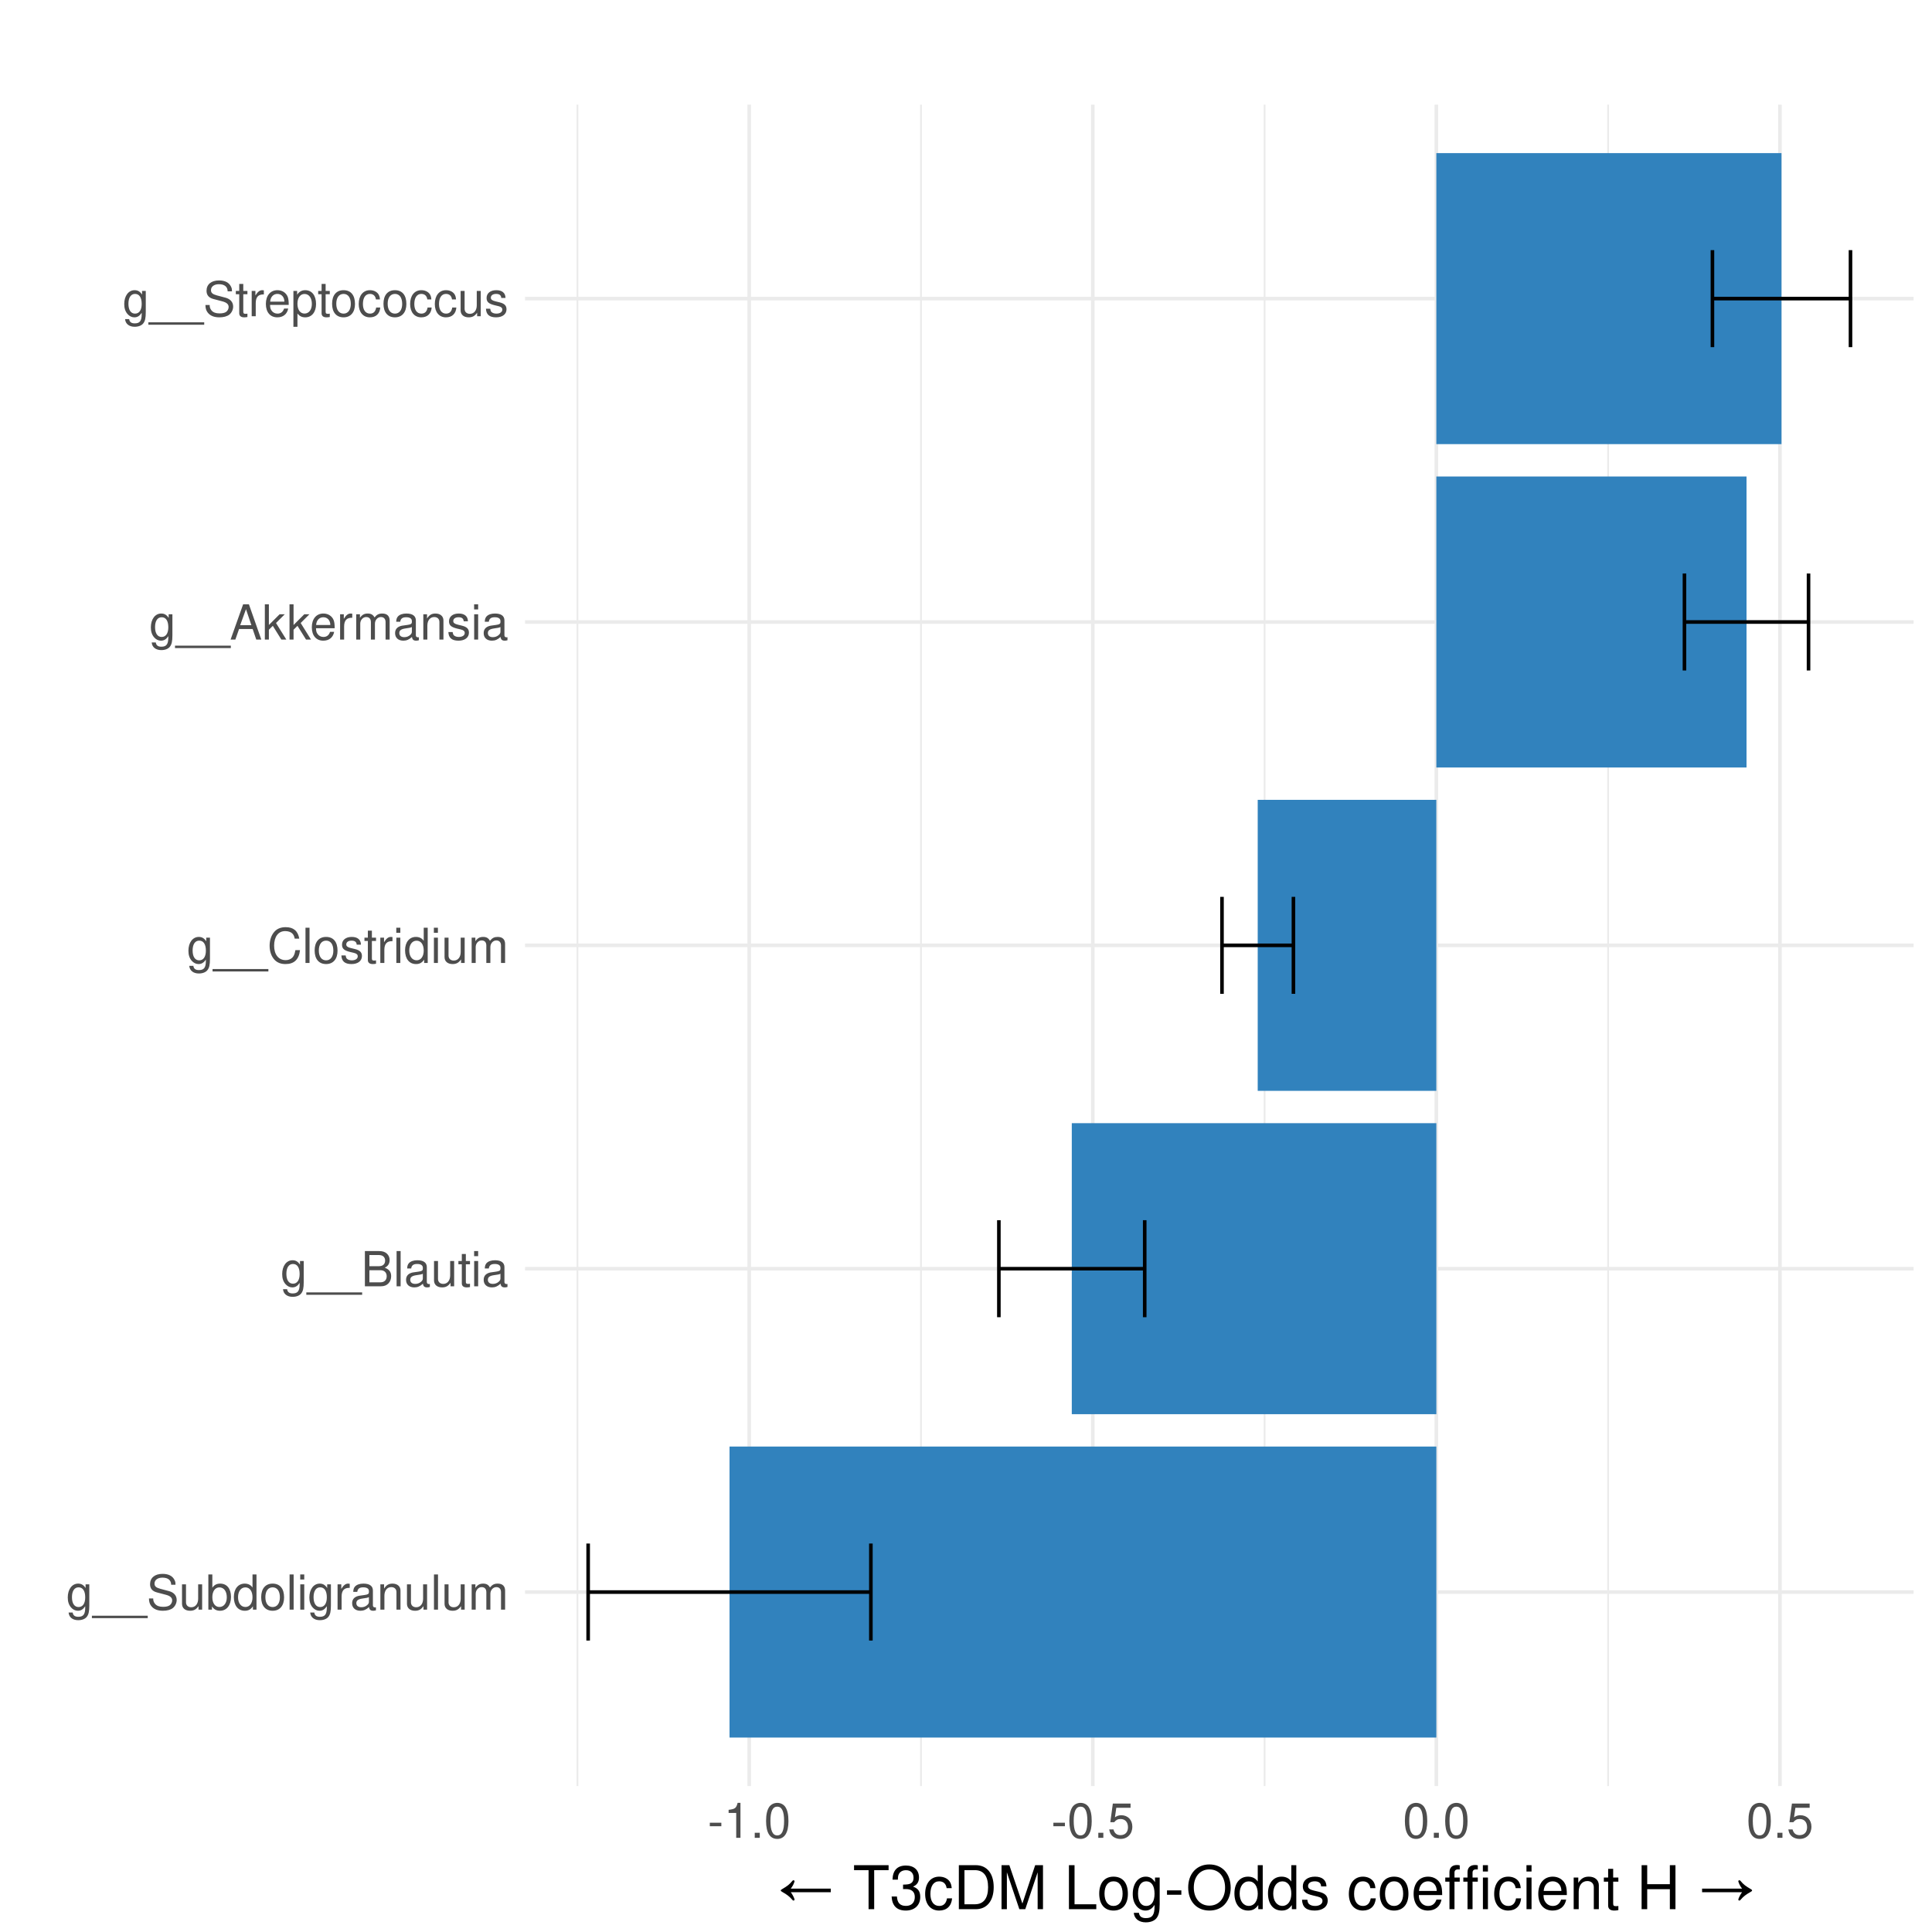
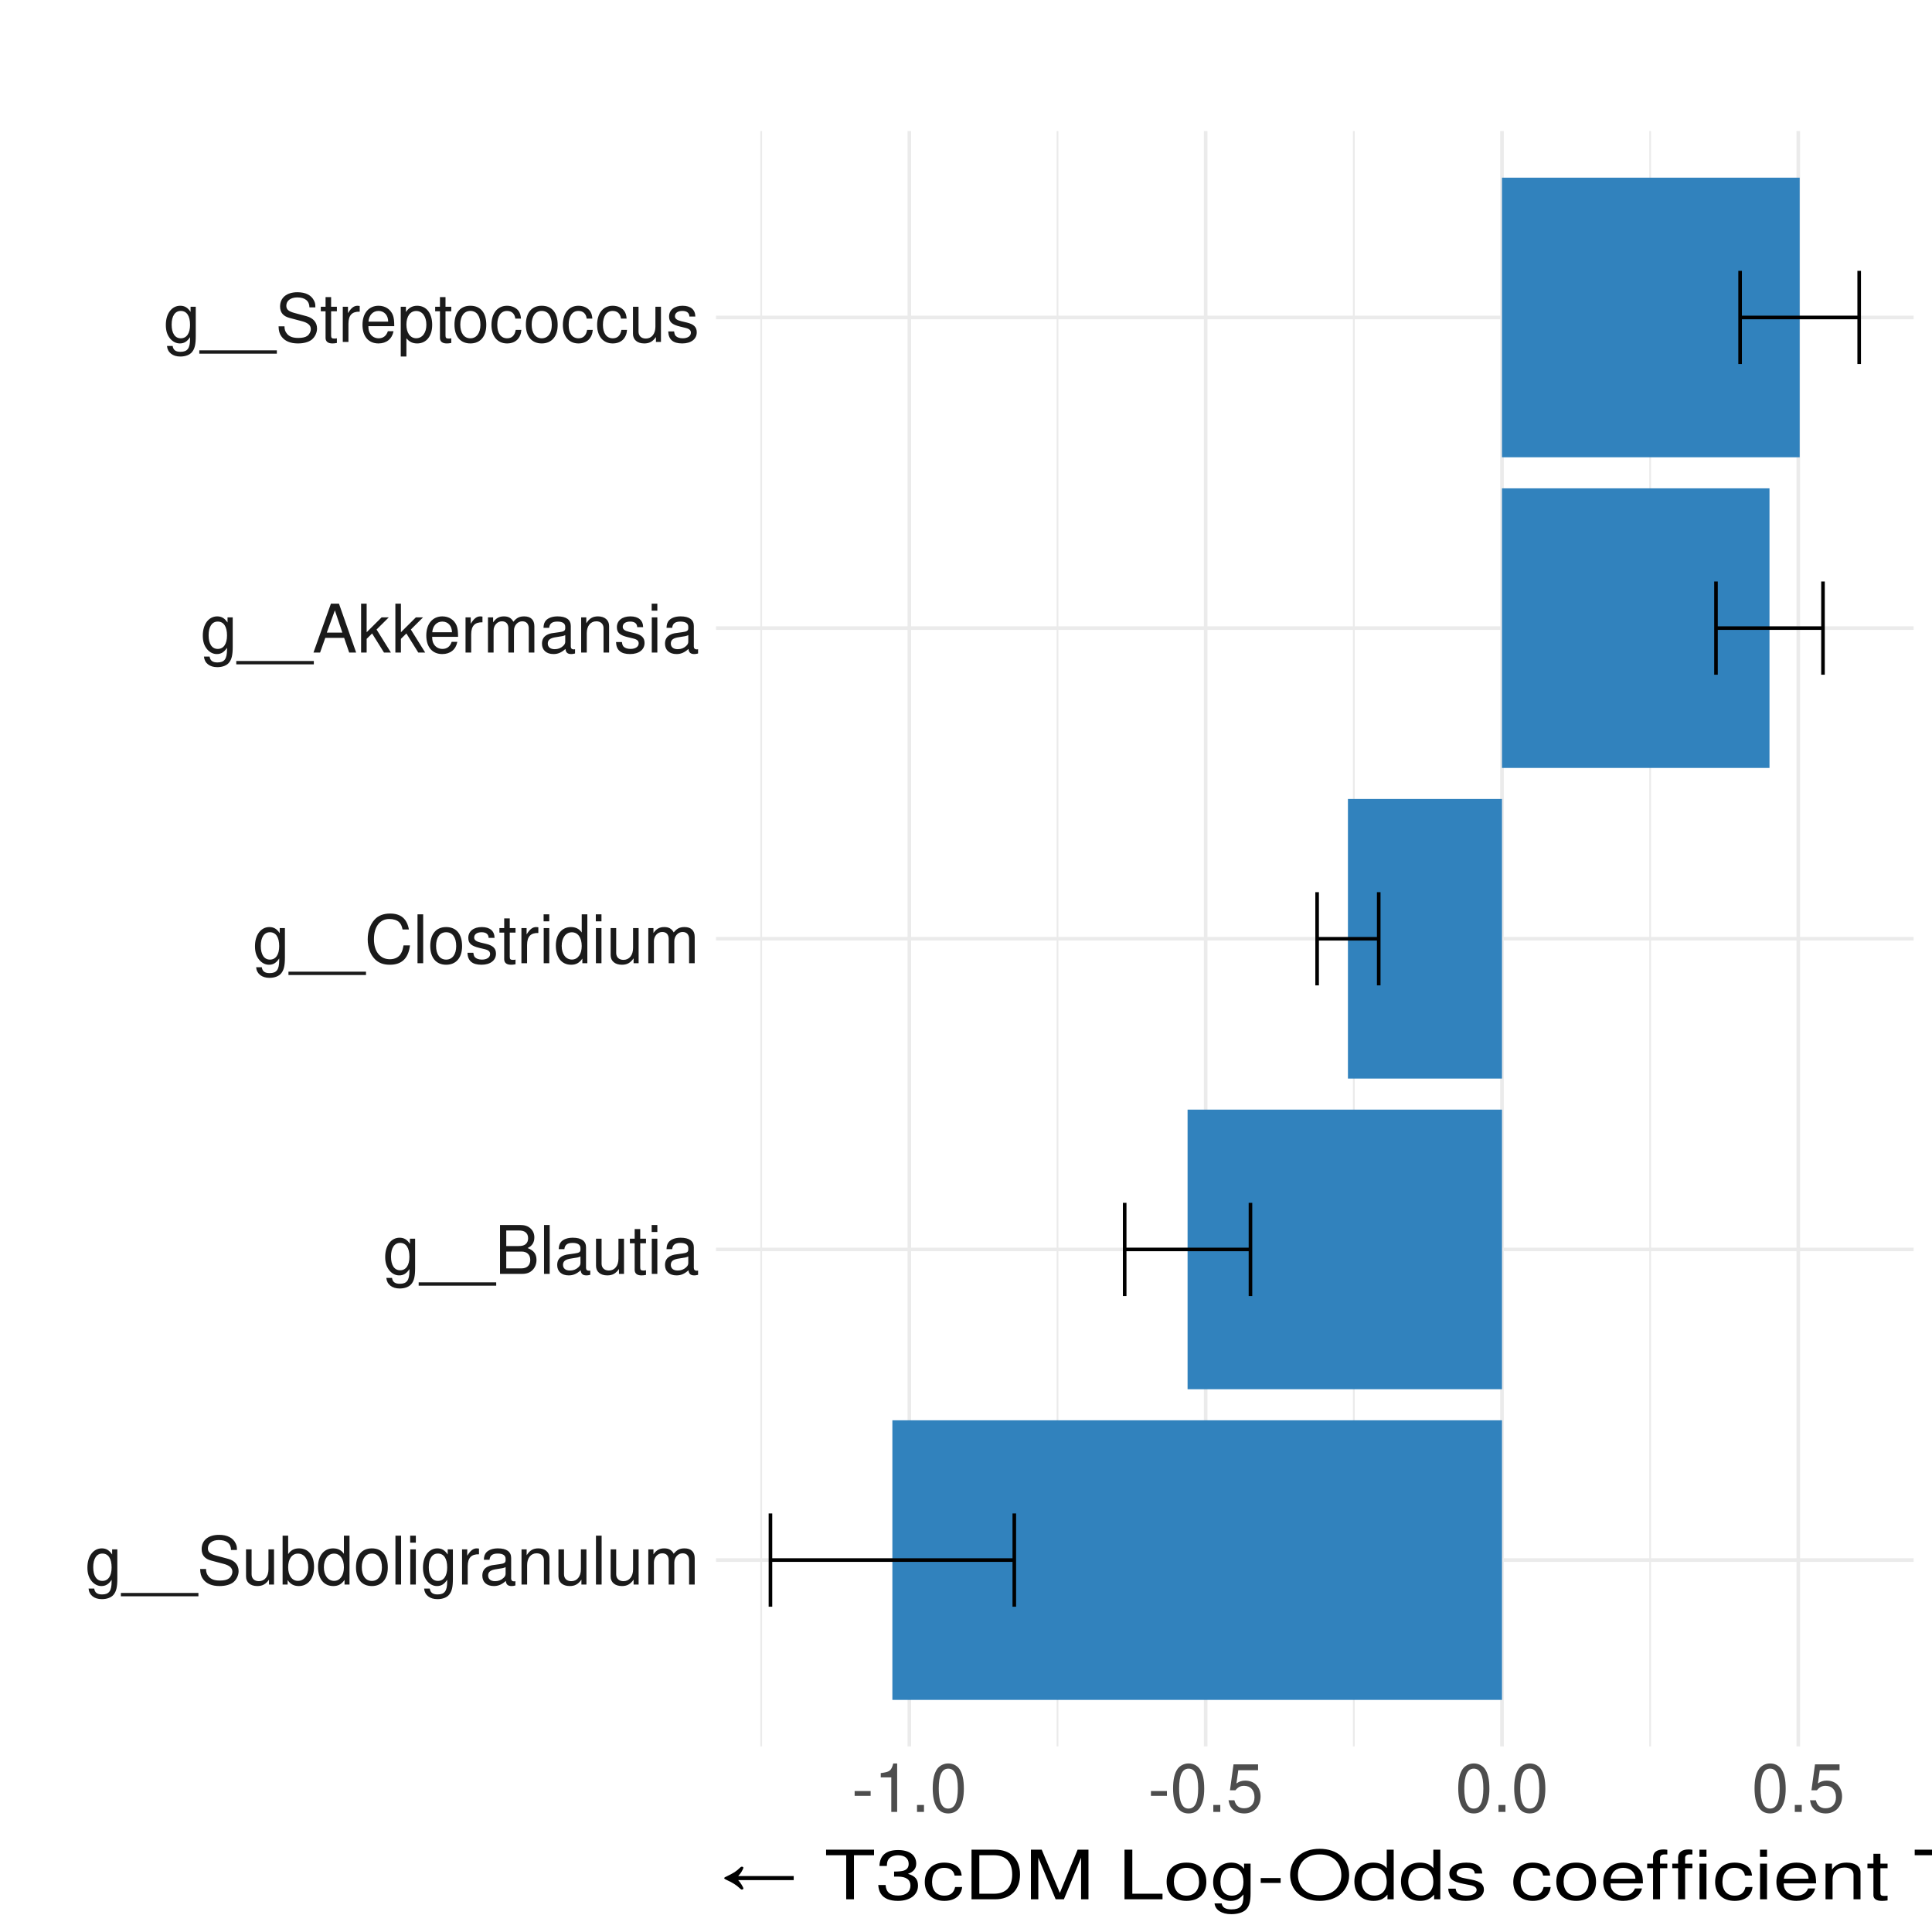
<svg xmlns="http://www.w3.org/2000/svg" class="svglite" width="576.00pt" height="576.00pt" viewBox="0 0 576.00 576.00" version="1.1" id="svg42">
  <defs id="defs1">
    <style type="text/css" id="style1">
    .svglite line, .svglite polyline, .svglite polygon, .svglite path, .svglite rect, .svglite circle {
      fill: none;
      stroke: #000000;
      stroke-linecap: round;
      stroke-linejoin: round;
      stroke-miterlimit: 10.00;
    }
    .svglite text {
      white-space: pre;
    }
  </style>
  </defs>
  <rect width="100%" height="100%" style="stroke: none; fill: none;" id="rect1" />
  <defs id="defs2">
    <clipPath id="cpMC4wMHw1NzYuMDB8MC4wMHw1NzYuMDA=">
      <rect x="0.00" y="0.00" width="576.00" height="576.00" id="rect2" />
    </clipPath>
  </defs>
  <g clip-path="url(#cpMC4wMHw1NzYuMDB8MC4wMHw1NzYuMDA=)" id="g2" />
  <defs id="defs3">
-     <clipPath id="cpMTU2LjUzfDU3MC41MnwzMS4xOXw1MzIuNDk=">
-       <rect x="156.53" y="31.19" width="413.99" height="501.30" id="rect3" />
+     <clipPath id="cpMjEzLjQ3fDU3MC41MnwzOS4wN3w1MjAuNjk=">
+       <rect x="213.47" y="39.07" width="357.05" height="481.61" id="rect3" />
    </clipPath>
  </defs>
-   <g clip-path="url(#cpMTU2LjUzfDU3MC41MnwzMS4xOXw1MzIuNDk=)" id="g33">
-     <polyline points="172.15,532.49 172.15,31.19 " style="stroke-width: 0.53; stroke: #EBEBEB; stroke-linecap: butt;" id="polyline3" />
-     <polyline points="274.58,532.49 274.58,31.19 " style="stroke-width: 0.53; stroke: #EBEBEB; stroke-linecap: butt;" id="polyline4" />
-     <polyline points="377.01,532.49 377.01,31.19 " style="stroke-width: 0.53; stroke: #EBEBEB; stroke-linecap: butt;" id="polyline5" />
-     <polyline points="479.44,532.49 479.44,31.19 " style="stroke-width: 0.53; stroke: #EBEBEB; stroke-linecap: butt;" id="polyline6" />
-     <polyline points="156.53,474.65 570.52,474.65 " style="stroke-width: 1.07; stroke: #EBEBEB; stroke-linecap: butt;" id="polyline7" />
-     <polyline points="156.53,378.25 570.52,378.25 " style="stroke-width: 1.07; stroke: #EBEBEB; stroke-linecap: butt;" id="polyline8" />
-     <polyline points="156.53,281.84 570.52,281.84 " style="stroke-width: 1.07; stroke: #EBEBEB; stroke-linecap: butt;" id="polyline9" />
-     <polyline points="156.53,185.44 570.52,185.44 " style="stroke-width: 1.07; stroke: #EBEBEB; stroke-linecap: butt;" id="polyline10" />
-     <polyline points="156.53,89.03 570.52,89.03 " style="stroke-width: 1.07; stroke: #EBEBEB; stroke-linecap: butt;" id="polyline11" />
-     <polyline points="223.37,532.49 223.37,31.19 " style="stroke-width: 1.07; stroke: #EBEBEB; stroke-linecap: butt;" id="polyline12" />
-     <polyline points="325.80,532.49 325.80,31.19 " style="stroke-width: 1.07; stroke: #EBEBEB; stroke-linecap: butt;" id="polyline13" />
-     <polyline points="428.23,532.49 428.23,31.19 " style="stroke-width: 1.07; stroke: #EBEBEB; stroke-linecap: butt;" id="polyline14" />
-     <polyline points="530.66,532.49 530.66,31.19 " style="stroke-width: 1.07; stroke: #EBEBEB; stroke-linecap: butt;" id="polyline15" />
-     <rect x="217.50" y="431.27" width="210.73" height="86.76" style="stroke-width: 1.07; stroke: none; stroke-linecap: butt; stroke-linejoin: miter; fill: #3182BD;" id="rect15" />
-     <rect x="319.54" y="334.86" width="108.69" height="86.76" style="stroke-width: 1.07; stroke: none; stroke-linecap: butt; stroke-linejoin: miter; fill: #3182BD;" id="rect16" />
-     <rect x="428.23" y="45.65" width="102.90" height="86.76" style="stroke-width: 1.07; stroke: none; stroke-linecap: butt; stroke-linejoin: miter; fill: #3182BD;" id="rect17" />
-     <rect x="428.23" y="142.06" width="92.47" height="86.76" style="stroke-width: 1.07; stroke: none; stroke-linecap: butt; stroke-linejoin: miter; fill: #3182BD;" id="rect18" />
-     <rect x="374.97" y="238.46" width="53.25" height="86.76" style="stroke-width: 1.07; stroke: none; stroke-linecap: butt; stroke-linejoin: miter; fill: #3182BD;" id="rect19" />
-     <polyline points="259.64,489.11 259.64,460.19 " style="stroke-width: 1.07; stroke-linecap: butt;" id="polyline19" />
-     <polyline points="259.64,474.65 175.35,474.65 " style="stroke-width: 1.07; stroke-linecap: butt;" id="polyline20" />
-     <polyline points="175.35,489.11 175.35,460.19 " style="stroke-width: 1.07; stroke-linecap: butt;" id="polyline21" />
-     <polyline points="341.28,392.71 341.28,363.79 " style="stroke-width: 1.07; stroke-linecap: butt;" id="polyline22" />
-     <polyline points="341.28,378.25 297.80,378.25 " style="stroke-width: 1.07; stroke-linecap: butt;" id="polyline23" />
-     <polyline points="297.80,392.71 297.80,363.79 " style="stroke-width: 1.07; stroke-linecap: butt;" id="polyline24" />
-     <polyline points="551.70,103.49 551.70,74.57 " style="stroke-width: 1.07; stroke-linecap: butt;" id="polyline25" />
-     <polyline points="551.70,89.03 510.54,89.03 " style="stroke-width: 1.07; stroke-linecap: butt;" id="polyline26" />
-     <polyline points="510.54,103.49 510.54,74.57 " style="stroke-width: 1.07; stroke-linecap: butt;" id="polyline27" />
-     <polyline points="539.19,199.90 539.19,170.98 " style="stroke-width: 1.07; stroke-linecap: butt;" id="polyline28" />
-     <polyline points="539.19,185.44 502.20,185.44 " style="stroke-width: 1.07; stroke-linecap: butt;" id="polyline29" />
-     <polyline points="502.20,199.90 502.20,170.98 " style="stroke-width: 1.07; stroke-linecap: butt;" id="polyline30" />
-     <polyline points="385.62,296.30 385.62,267.38 " style="stroke-width: 1.07; stroke-linecap: butt;" id="polyline31" />
-     <polyline points="385.62,281.84 364.32,281.84 " style="stroke-width: 1.07; stroke-linecap: butt;" id="polyline32" />
-     <polyline points="364.32,296.30 364.32,267.38 " style="stroke-width: 1.07; stroke-linecap: butt;" id="polyline33" />
+   <g clip-path="url(#cpMjEzLjQ3fDU3MC41MnwzOS4wN3w1MjAuNjk=)" id="g33">
+     <polyline points="226.94,520.69 226.94,39.07 " style="stroke-width: 0.53; stroke: #EBEBEB; stroke-linecap: butt;" id="polyline3" />
+     <polyline points="315.28,520.69 315.28,39.07 " style="stroke-width: 0.53; stroke: #EBEBEB; stroke-linecap: butt;" id="polyline4" />
+     <polyline points="403.63,520.69 403.63,39.07 " style="stroke-width: 0.53; stroke: #EBEBEB; stroke-linecap: butt;" id="polyline5" />
+     <polyline points="491.97,520.69 491.97,39.07 " style="stroke-width: 0.53; stroke: #EBEBEB; stroke-linecap: butt;" id="polyline6" />
+     <polyline points="213.47,465.12 570.52,465.12 " style="stroke-width: 1.07; stroke: #EBEBEB; stroke-linecap: butt;" id="polyline7" />
+     <polyline points="213.47,372.50 570.52,372.50 " style="stroke-width: 1.07; stroke: #EBEBEB; stroke-linecap: butt;" id="polyline8" />
+     <polyline points="213.47,279.88 570.52,279.88 " style="stroke-width: 1.07; stroke: #EBEBEB; stroke-linecap: butt;" id="polyline9" />
+     <polyline points="213.47,187.26 570.52,187.26 " style="stroke-width: 1.07; stroke: #EBEBEB; stroke-linecap: butt;" id="polyline10" />
+     <polyline points="213.47,94.65 570.52,94.65 " style="stroke-width: 1.07; stroke: #EBEBEB; stroke-linecap: butt;" id="polyline11" />
+     <polyline points="271.11,520.69 271.11,39.07 " style="stroke-width: 1.07; stroke: #EBEBEB; stroke-linecap: butt;" id="polyline12" />
+     <polyline points="359.45,520.69 359.45,39.07 " style="stroke-width: 1.07; stroke: #EBEBEB; stroke-linecap: butt;" id="polyline13" />
+     <polyline points="447.80,520.69 447.80,39.07 " style="stroke-width: 1.07; stroke: #EBEBEB; stroke-linecap: butt;" id="polyline14" />
+     <polyline points="536.14,520.69 536.14,39.07 " style="stroke-width: 1.07; stroke: #EBEBEB; stroke-linecap: butt;" id="polyline15" />
+     <rect x="266.05" y="423.44" width="181.75" height="83.36" style="stroke-width: 1.07; stroke: none; stroke-linecap: butt; stroke-linejoin: miter; fill: #3182BD;" id="rect15" />
+     <rect x="354.06" y="330.82" width="93.74" height="83.36" style="stroke-width: 1.07; stroke: none; stroke-linecap: butt; stroke-linejoin: miter; fill: #3182BD;" id="rect16" />
+     <rect x="447.80" y="52.97" width="88.75" height="83.36" style="stroke-width: 1.07; stroke: none; stroke-linecap: butt; stroke-linejoin: miter; fill: #3182BD;" id="rect17" />
+     <rect x="447.80" y="145.59" width="79.75" height="83.36" style="stroke-width: 1.07; stroke: none; stroke-linecap: butt; stroke-linejoin: miter; fill: #3182BD;" id="rect18" />
+     <rect x="401.87" y="238.20" width="45.93" height="83.36" style="stroke-width: 1.07; stroke: none; stroke-linecap: butt; stroke-linejoin: miter; fill: #3182BD;" id="rect19" />
+     <polyline points="302.40,479.01 302.40,451.22 " style="stroke-width: 1.07; stroke-linecap: butt;" id="polyline19" />
+     <polyline points="302.40,465.12 229.70,465.12 " style="stroke-width: 1.07; stroke-linecap: butt;" id="polyline20" />
+     <polyline points="229.70,479.01 229.70,451.22 " style="stroke-width: 1.07; stroke-linecap: butt;" id="polyline21" />
+     <polyline points="372.81,386.39 372.81,358.61 " style="stroke-width: 1.07; stroke-linecap: butt;" id="polyline22" />
+     <polyline points="372.81,372.50 335.31,372.50 " style="stroke-width: 1.07; stroke-linecap: butt;" id="polyline23" />
+     <polyline points="335.31,386.39 335.31,358.61 " style="stroke-width: 1.07; stroke-linecap: butt;" id="polyline24" />
+     <polyline points="554.29,108.54 554.29,80.75 " style="stroke-width: 1.07; stroke-linecap: butt;" id="polyline25" />
+     <polyline points="554.29,94.65 518.79,94.65 " style="stroke-width: 1.07; stroke-linecap: butt;" id="polyline26" />
+     <polyline points="518.79,108.54 518.79,80.75 " style="stroke-width: 1.07; stroke-linecap: butt;" id="polyline27" />
+     <polyline points="543.50,201.16 543.50,173.37 " style="stroke-width: 1.07; stroke-linecap: butt;" id="polyline28" />
+     <polyline points="543.50,187.26 511.60,187.26 " style="stroke-width: 1.07; stroke-linecap: butt;" id="polyline29" />
+     <polyline points="511.60,201.16 511.60,173.37 " style="stroke-width: 1.07; stroke-linecap: butt;" id="polyline30" />
+     <polyline points="411.05,293.77 411.05,265.99 " style="stroke-width: 1.07; stroke-linecap: butt;" id="polyline31" />
+     <polyline points="411.05,279.88 392.68,279.88 " style="stroke-width: 1.07; stroke-linecap: butt;" id="polyline32" />
+     <polyline points="392.68,293.77 392.68,265.99 " style="stroke-width: 1.07; stroke-linecap: butt;" id="polyline33" />
  </g>
  <g clip-path="url(#cpMC4wMHw1NzYuMDB8MC4wMHw1NzYuMDA=)" id="g42">
-     <text x="151.60" y="479.90" text-anchor="end" style="font-size: 14.40px;fill: #4D4D4D; font-family: &quot;Nimbus Sans&quot;;" textLength="146.12px" lengthAdjust="spacingAndGlyphs" id="text33">g__Subdoligranulum</text>
-     <text x="151.60" y="383.49" text-anchor="end" style="font-size: 14.40px;fill: #4D4D4D; font-family: &quot;Nimbus Sans&quot;;" textLength="73.81px" lengthAdjust="spacingAndGlyphs" id="text34">g__Blautia</text>
-     <text x="151.6" y="287.09" text-anchor="end" style="font-size:14.4px;font-family:'Nimbus Sans';fill:#4d4d4d" textLength="87" lengthAdjust="spacingAndGlyphs" id="text35">g__Clostridium</text>
-     <text x="151.60" y="190.68" text-anchor="end" style="font-size: 14.40px;fill: #4D4D4D; font-family: &quot;Nimbus Sans&quot;;" textLength="116.34px" lengthAdjust="spacingAndGlyphs" id="text36">g__Akkermansia</text>
-     <text x="151.60" y="94.28" text-anchor="end" style="font-size: 14.40px;fill: #4D4D4D; font-family: &quot;Nimbus Sans&quot;;" textLength="125.52px" lengthAdjust="spacingAndGlyphs" id="text37">g__Streptococcus</text>
-     <text x="223.37" y="547.92" text-anchor="middle" style="font-size: 14.40px;fill: #4D4D4D; font-family: &quot;Nimbus Sans&quot;;" textLength="28.08px" lengthAdjust="spacingAndGlyphs" id="text38">-1.0</text>
-     <text x="325.80" y="547.92" text-anchor="middle" style="font-size: 14.40px;fill: #4D4D4D; font-family: &quot;Nimbus Sans&quot;;" textLength="28.08px" lengthAdjust="spacingAndGlyphs" id="text39">-0.5</text>
-     <text x="428.23" y="547.92" text-anchor="middle" style="font-size: 14.40px;fill: #4D4D4D; font-family: &quot;Nimbus Sans&quot;;" textLength="22.89px" lengthAdjust="spacingAndGlyphs" id="text40">0.0</text>
-     <text x="530.66" y="547.92" text-anchor="middle" style="font-size: 14.40px;fill: #4D4D4D; font-family: &quot;Nimbus Sans&quot;;" textLength="22.89px" lengthAdjust="spacingAndGlyphs" id="text41">0.5</text>
-     <text x="363.53" y="566.78" text-anchor="middle" style="font-size:18px;font-family:'Nimbus Sans'" textLength="536.95" lengthAdjust="spacingAndGlyphs" id="text42" transform="translate(14.05523,2.424025)">            ← T3cDM            Log-Odds coefficient               H →                </text>
+     <text x="208.54" y="472.41" text-anchor="end" style="font-size:20px;fill:#1a1a1a;font-family:'Nimbus Sans'" textLength="203.06px" lengthAdjust="spacingAndGlyphs" id="text33">g__Subdoligranulum</text>
+     <text x="208.54" y="379.79" text-anchor="end" style="font-size:20px;fill:#1a1a1a;font-family:'Nimbus Sans'" textLength="102.56px" lengthAdjust="spacingAndGlyphs" id="text34">g__Blautia</text>
+     <text x="208.54" y="287.17" text-anchor="end" style="font-size:20px;font-family:'Nimbus Sans';fill:#1a1a1a" textLength="120.87" lengthAdjust="spacingAndGlyphs" id="text35">g__Clostridium</text>
+     <text x="208.54" y="194.55" text-anchor="end" style="font-size:20px;fill:#1a1a1a;font-family:'Nimbus Sans'" textLength="161.65px" lengthAdjust="spacingAndGlyphs" id="text36">g__Akkermansia</text>
+     <text x="208.54" y="101.94" text-anchor="end" style="font-size:20px;fill:#1a1a1a;font-family:'Nimbus Sans'" textLength="174.41px" lengthAdjust="spacingAndGlyphs" id="text37">g__Streptococcus</text>
+     <text x="271.11" y="540.20" text-anchor="middle" style="font-size: 20.00px;fill: #4D4D4D; font-family: &quot;Nimbus Sans&quot;;" textLength="39.02px" lengthAdjust="spacingAndGlyphs" id="text38">-1.0</text>
+     <text x="359.45" y="540.20" text-anchor="middle" style="font-size: 20.00px;fill: #4D4D4D; font-family: &quot;Nimbus Sans&quot;;" textLength="39.02px" lengthAdjust="spacingAndGlyphs" id="text39">-0.5</text>
+     <text x="447.80" y="540.20" text-anchor="middle" style="font-size: 20.00px;fill: #4D4D4D; font-family: &quot;Nimbus Sans&quot;;" textLength="31.80px" lengthAdjust="spacingAndGlyphs" id="text40">0.0</text>
+     <text x="536.14" y="540.20" text-anchor="middle" style="font-size: 20.00px;fill: #4D4D4D; font-family: &quot;Nimbus Sans&quot;;" textLength="31.80px" lengthAdjust="spacingAndGlyphs" id="text41">0.5</text>
+     <text x="392" y="565.32" text-anchor="middle" style="font-size:25px;font-family:'Nimbus Sans'" textLength="745.67" lengthAdjust="spacingAndGlyphs" id="text42" transform="matrix(1,0,0,0.812347,36.17244,107.0157)">                                 ← T3cDM Log-Odds coefficient   T1D→                                           </text>
  </g>
</svg>
